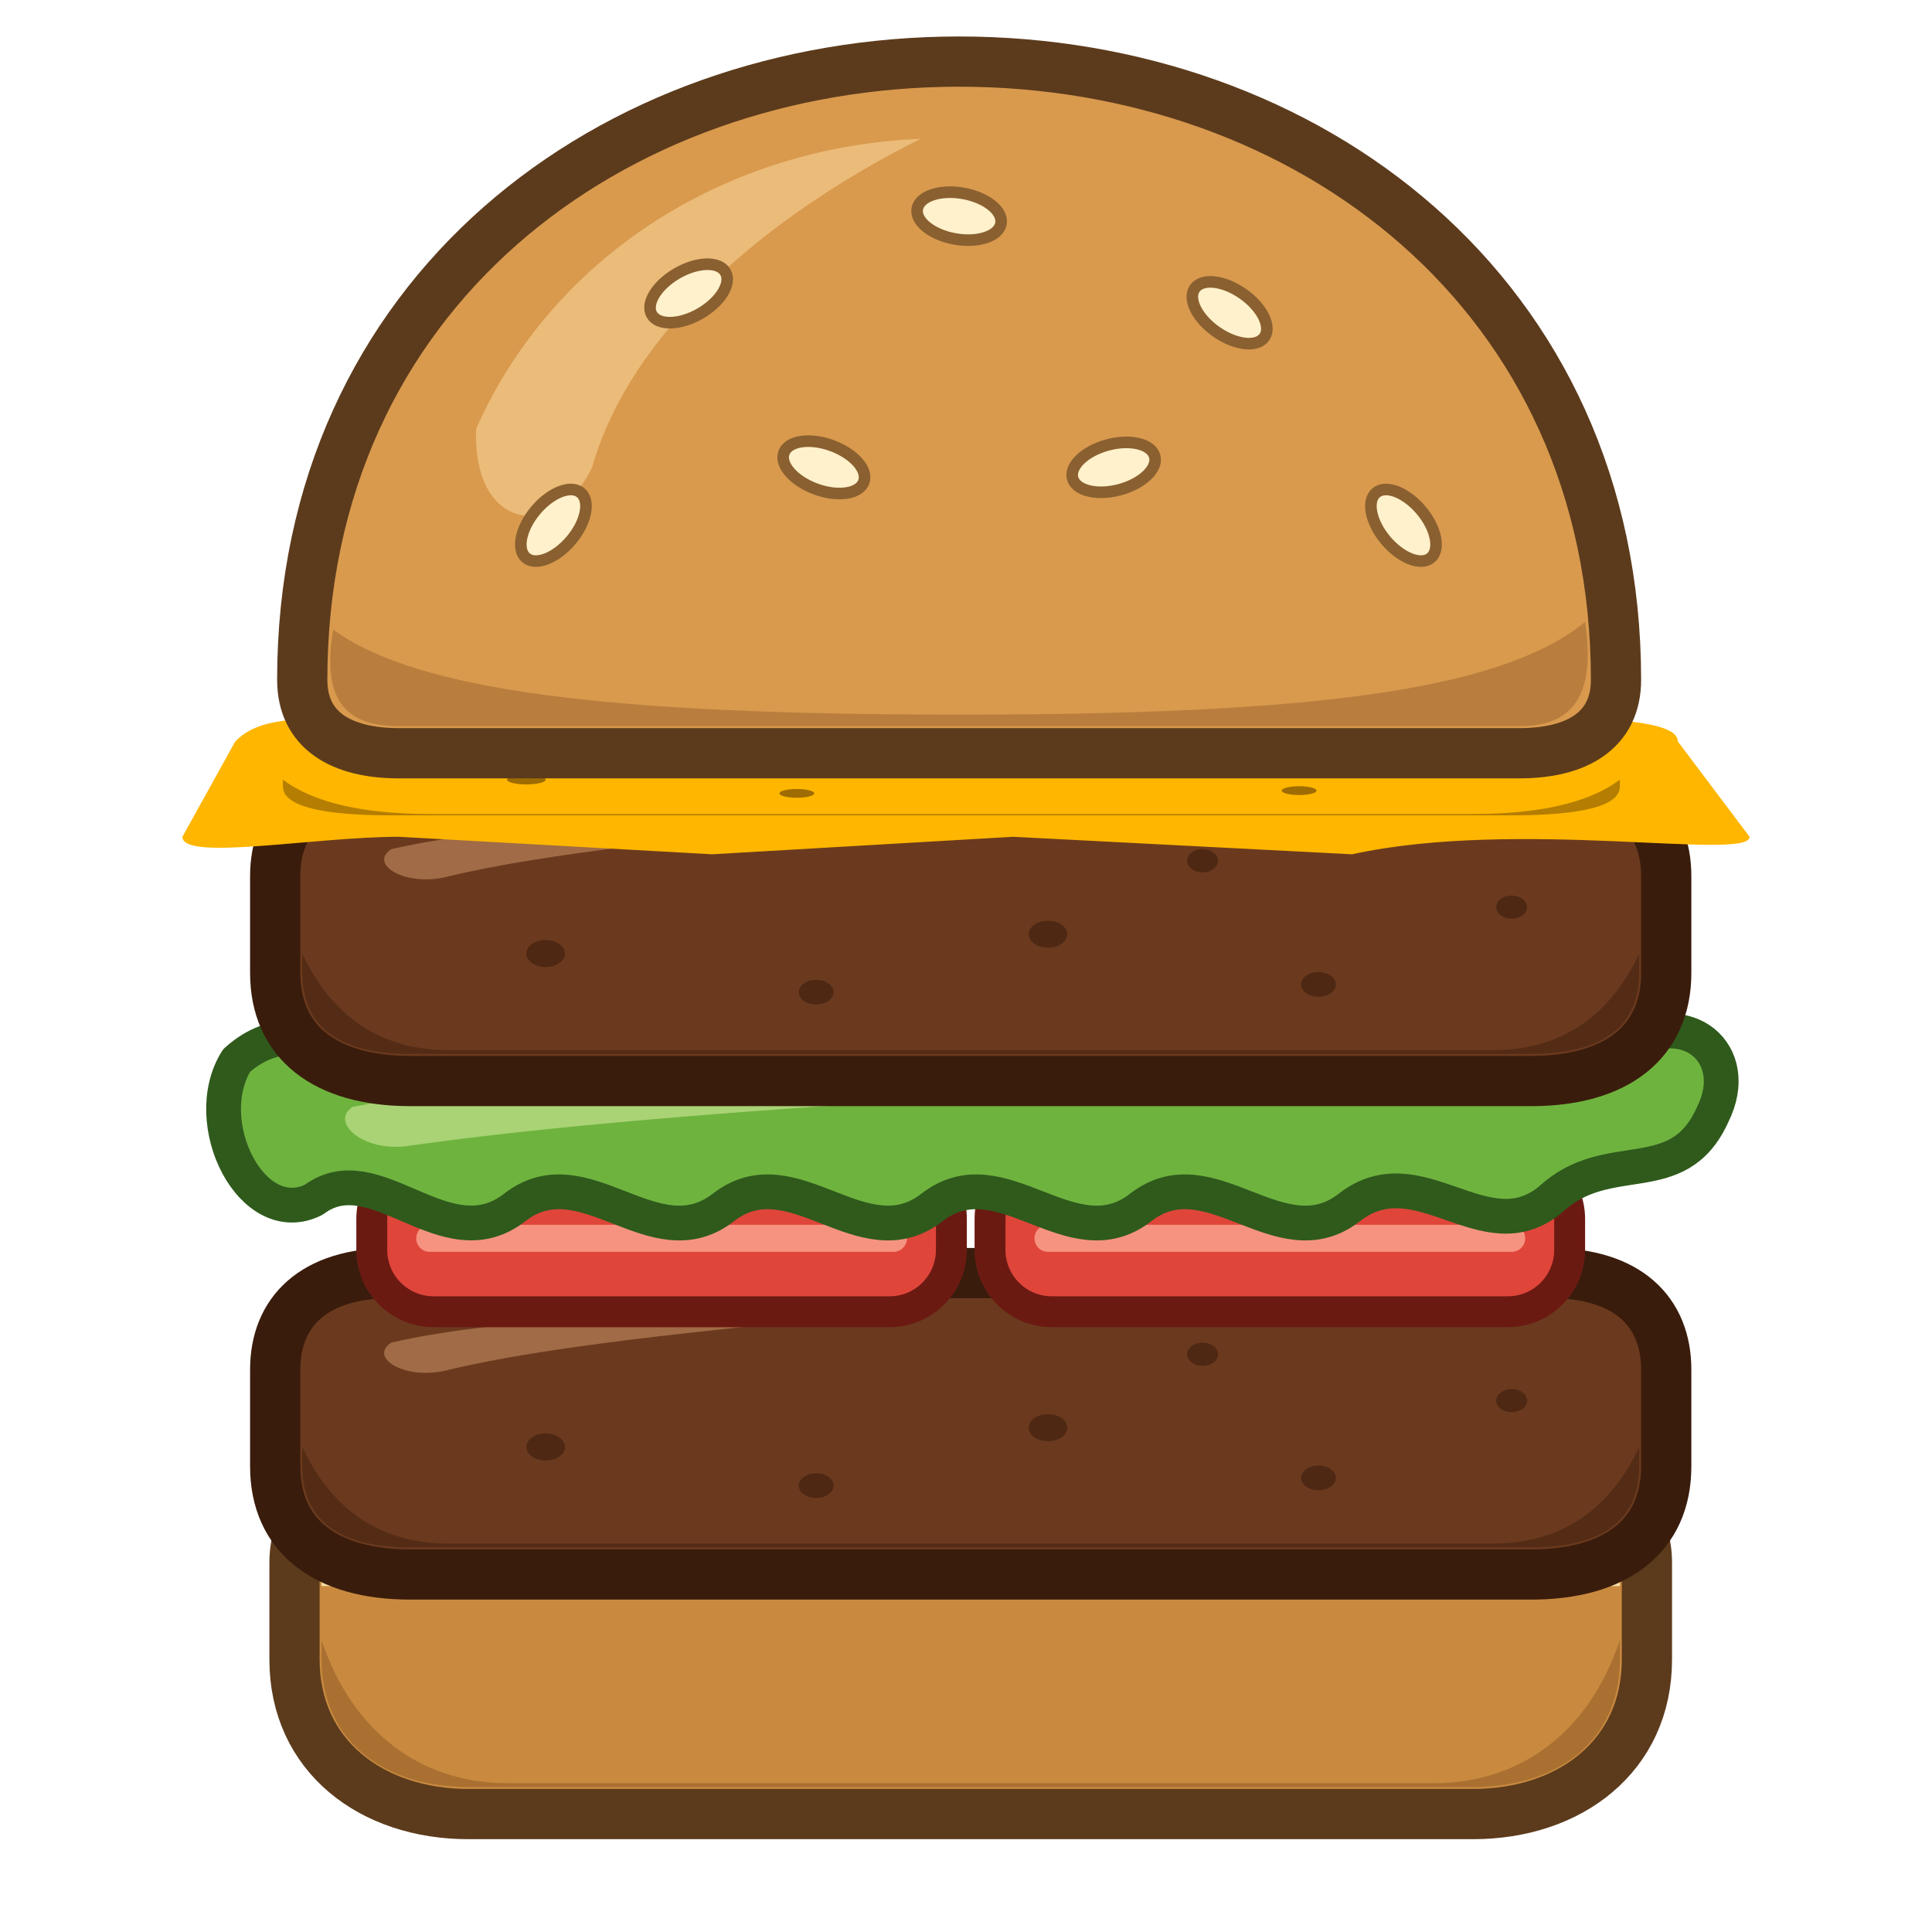
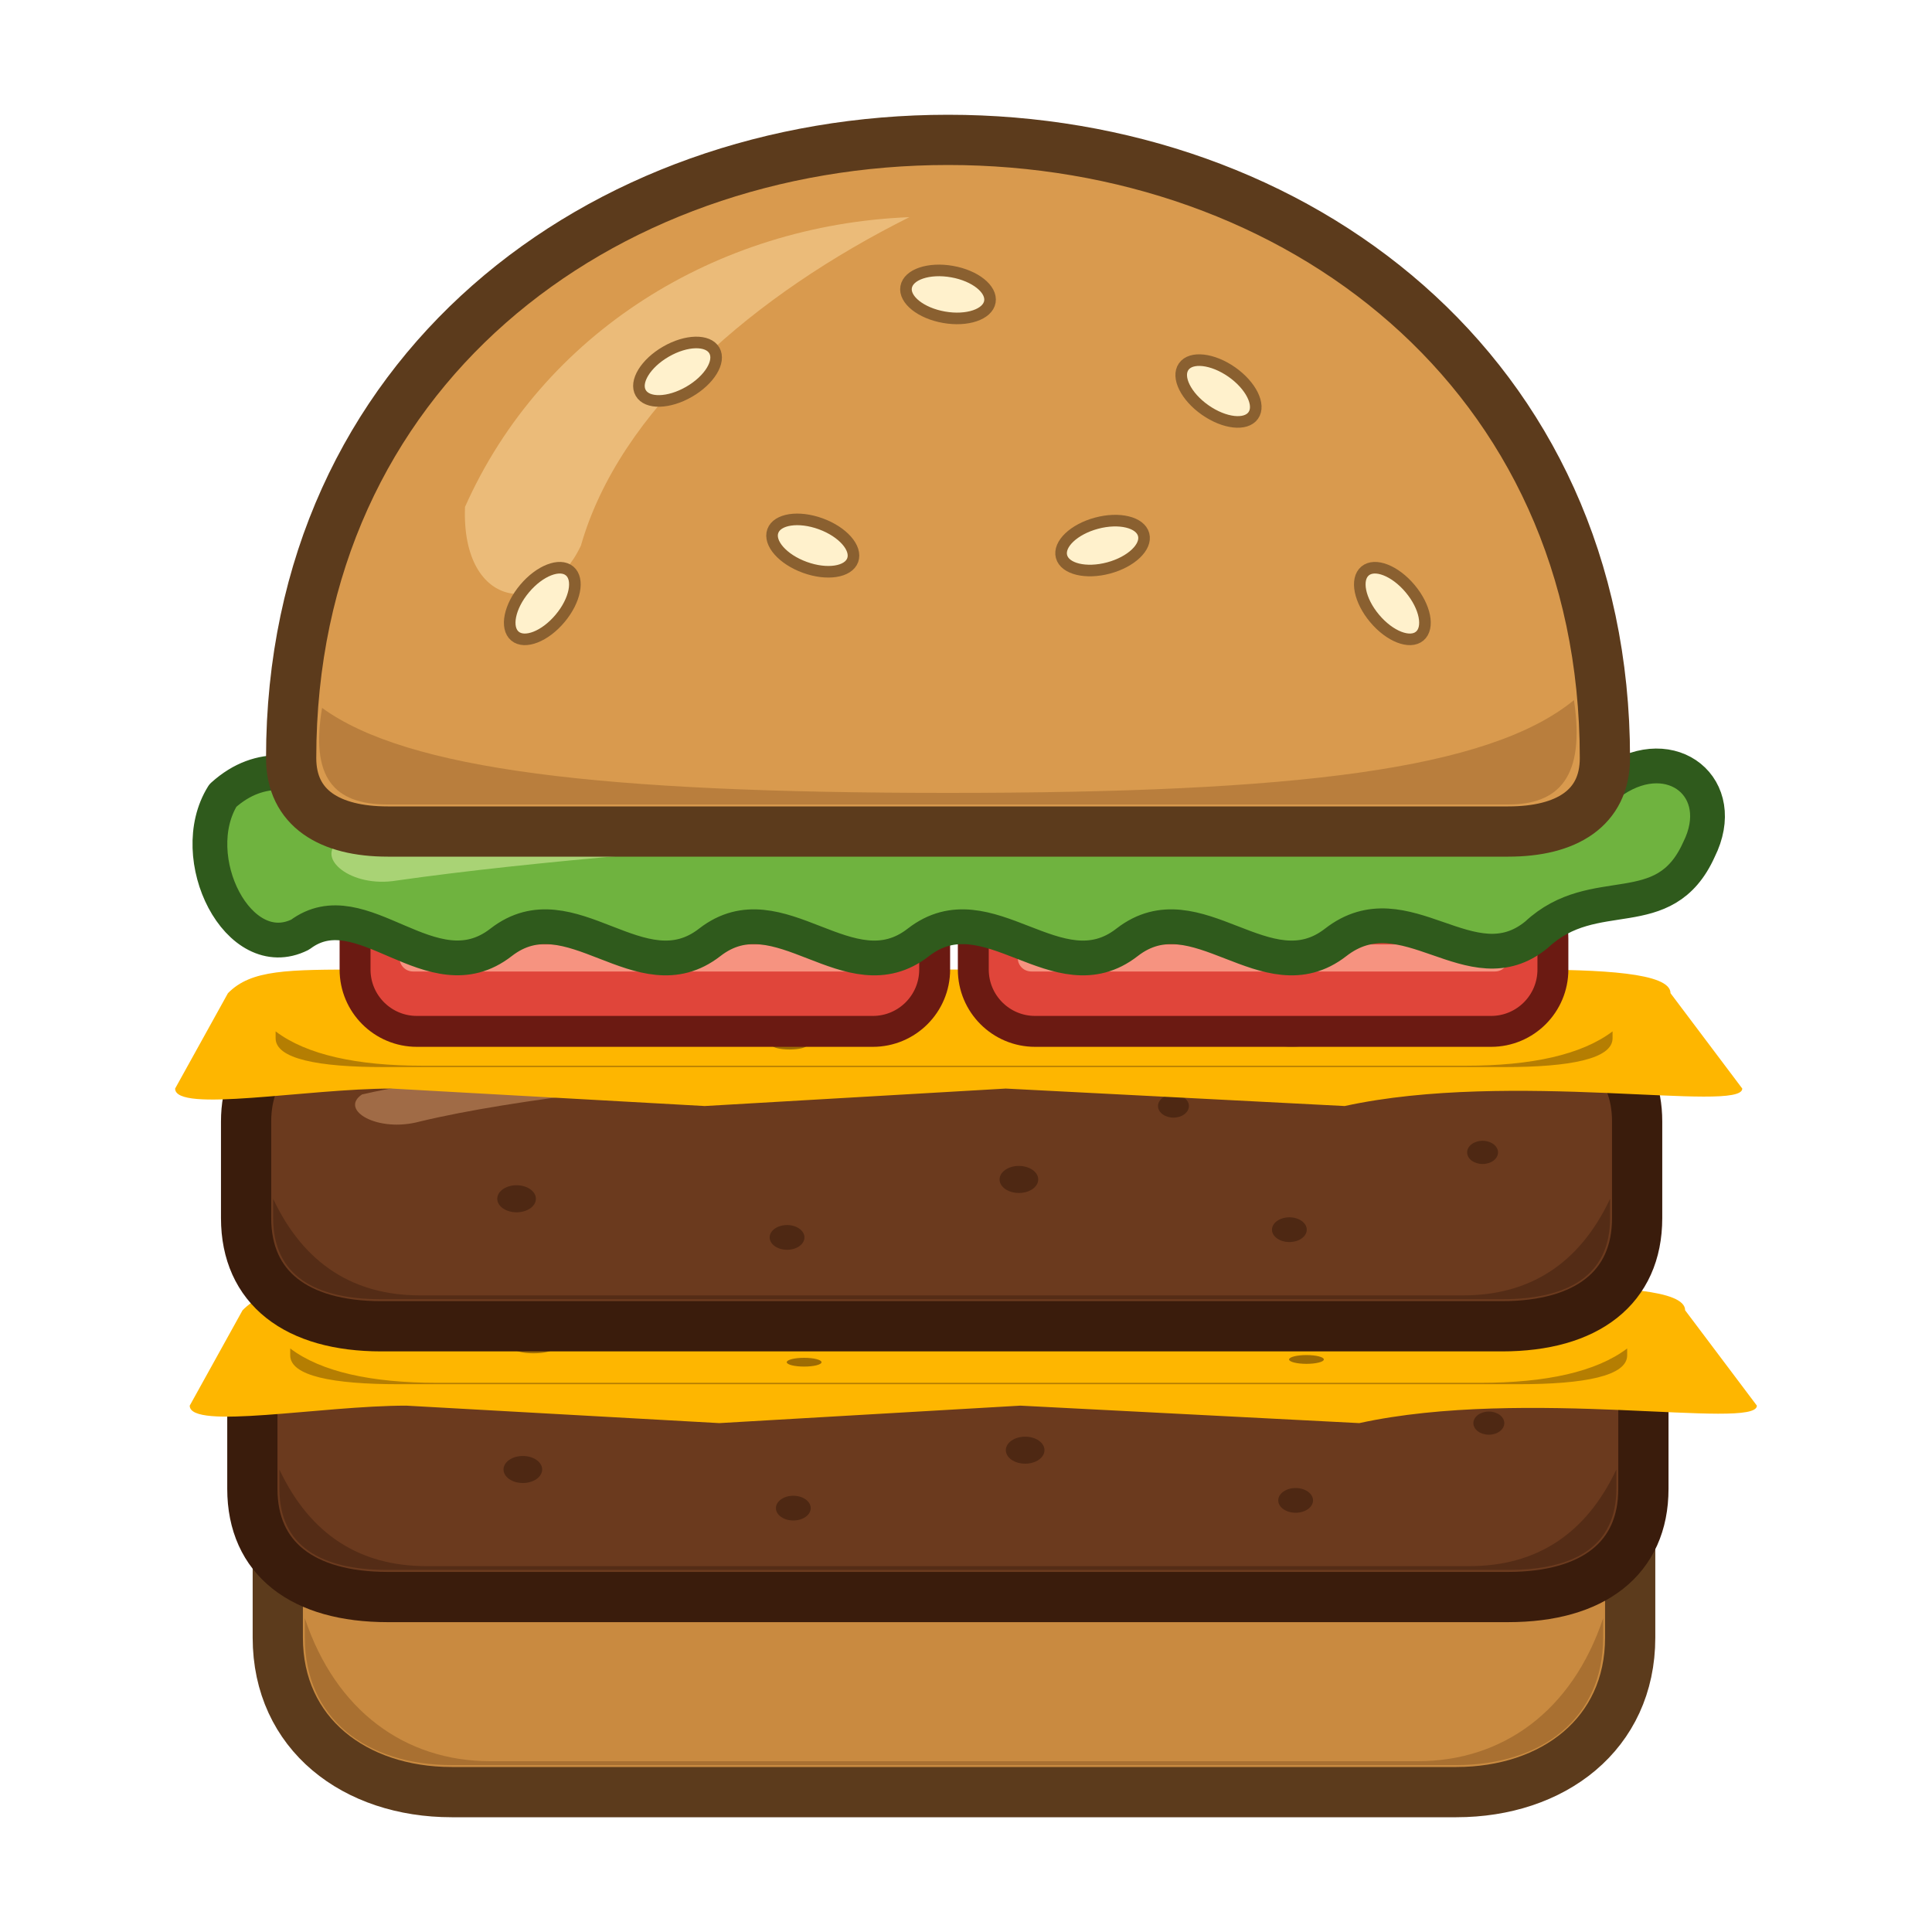
<svg xmlns="http://www.w3.org/2000/svg" width="50" height="50" viewBox="0 0 50 50" fill="none">
-   <path d="M9.122 38.948H41.122C42.122 38.948 42.622 39.448 42.622 40.448V42.948C42.622 45.448 40.622 46.948 38.122 46.948H12.122C9.622 46.948 7.622 45.448 7.622 42.948V40.448C7.622 39.448 8.122 38.948 9.122 38.948Z" fill="#C98A40" stroke-width="1.3" stroke-linejoin="round" stroke="#5C3B1C" />
-   <path opacity="0.34" d="M8.322 42.448C9.122 44.848 10.922 46.148 13.122 46.148H37.122C39.322 46.148 41.122 44.848 41.922 42.448V42.948C41.922 45.048 40.322 46.248 38.122 46.248H12.122C9.922 46.248 8.322 45.048 8.322 42.948V42.448Z" fill="#6B3F15" />
-   <path d="M8.322 40.048H41.922V41.048H8.322V40.048Z" fill="#F6DFA8" />
-   <path d="M7.122 35.448C7.122 33.948 8.122 32.948 10.122 32.948H40.122C42.122 32.948 43.122 33.948 43.122 35.448V37.948C43.122 39.748 41.822 40.748 39.622 40.748H10.622C8.422 40.748 7.122 39.748 7.122 37.948V35.448Z" fill="#6B3A1E" stroke-width="1.3" stroke-linejoin="round" stroke="#3A1C0C" />
-   <path opacity="0.34" d="M7.822 37.448C8.622 39.148 9.922 39.948 11.622 39.948H38.622C40.322 39.948 41.622 39.148 42.422 37.448V37.948C42.422 39.448 41.322 40.048 39.622 40.048H10.622C8.922 40.048 7.822 39.448 7.822 37.948V37.448Z" fill="#2A1206" />
-   <path opacity="0.48" d="M10.122 34.748C13.122 34.048 18.122 33.948 22.122 34.048C18.122 34.448 14.122 34.848 11.622 35.448C10.522 35.748 9.522 35.148 10.122 34.748Z" fill="#D9A070" />
+   <path d="M8.689 38.38H40.689C41.689 38.38 42.189 38.88 42.189 39.88V42.38C42.189 44.88 40.189 46.38 37.689 46.38H11.689C9.189 46.38 7.189 44.88 7.189 42.38V39.88C7.189 38.88 7.689 38.38 8.689 38.38Z" fill="#C98A40" stroke-width="1.3" stroke-linejoin="round" stroke="#5C3B1C" />
+   <path opacity="0.34" d="M7.889 41.88C8.689 44.28 10.489 45.58 12.689 45.58H36.689C38.889 45.58 40.689 44.28 41.489 41.88V42.38C41.489 44.48 39.889 45.68 37.689 45.68H11.689C9.489 45.68 7.889 44.48 7.889 42.38V41.88Z" fill="#6B3F15" />
+   <path d="M7.889 39.48H41.489V40.48H7.889V39.48Z" fill="#F6DFA8" />
+   <path d="M6.531 36.031C6.531 34.531 7.531 33.531 9.531 33.531H39.531C41.531 33.531 42.531 34.531 42.531 36.031V38.531C42.531 40.331 41.231 41.331 39.031 41.331H10.031C7.831 41.331 6.531 40.331 6.531 38.531V36.031Z" fill="#6B3A1E" stroke-width="1.3" stroke-linejoin="round" stroke="#3A1C0C" />
+   <path opacity="0.34" d="M7.231 38.031C8.031 39.73 9.331 40.531 11.031 40.531H38.031C39.731 40.531 41.031 39.73 41.831 38.031V38.531C41.831 40.031 40.731 40.63 39.031 40.63H10.031C8.331 40.63 7.231 40.031 7.231 38.531V38.031Z" fill="#2A1206" />
+   <path opacity="0.48" d="M9.531 35.331C12.531 34.63 17.531 34.531 21.531 34.63C17.531 35.031 13.531 35.431 11.031 36.031C9.931 36.331 8.931 35.73 9.531 35.331Z" fill="#D9A070" />
  <g opacity="0.45">
-     <path d="M14.122 37.798C14.398 37.798 14.622 37.641 14.622 37.448C14.622 37.255 14.398 37.098 14.122 37.098C13.846 37.098 13.622 37.255 13.622 37.448C13.622 37.641 13.846 37.798 14.122 37.798Z" fill="#2A1206" />
-     <path d="M21.122 38.768C21.37 38.768 21.572 38.625 21.572 38.448C21.572 38.271 21.37 38.128 21.122 38.128C20.873 38.128 20.672 38.271 20.672 38.448C20.672 38.625 20.873 38.768 21.122 38.768Z" fill="#2A1206" />
-     <path d="M27.122 37.298C27.398 37.298 27.622 37.141 27.622 36.948C27.622 36.755 27.398 36.598 27.122 36.598C26.846 36.598 26.622 36.755 26.622 36.948C26.622 37.141 26.846 37.298 27.122 37.298Z" fill="#2A1206" />
-     <path d="M34.122 38.568C34.37 38.568 34.572 38.425 34.572 38.248C34.572 38.071 34.37 37.928 34.122 37.928C33.873 37.928 33.672 38.071 33.672 38.248C33.672 38.425 33.873 38.568 34.122 38.568Z" fill="#2A1206" />
-     <path d="M39.122 36.548C39.343 36.548 39.522 36.413 39.522 36.248C39.522 36.082 39.343 35.948 39.122 35.948C38.901 35.948 38.722 36.082 38.722 36.248C38.722 36.413 38.901 36.548 39.122 36.548Z" fill="#2A1206" />
-     <path d="M31.122 35.348C31.343 35.348 31.522 35.214 31.522 35.048C31.522 34.882 31.343 34.748 31.122 34.748C30.901 34.748 30.722 34.882 30.722 35.048C30.722 35.214 30.901 35.348 31.122 35.348Z" fill="#2A1206" />
+     <path d="M13.531 38.38C13.807 38.38 14.031 38.224 14.031 38.03C14.031 37.837 13.807 37.681 13.531 37.681C13.255 37.681 13.031 37.837 13.031 38.03C13.031 38.224 13.255 38.38 13.531 38.38Z" fill="#2A1206" />
+     <path d="M20.531 39.35C20.78 39.35 20.981 39.207 20.981 39.03C20.981 38.854 20.78 38.71 20.531 38.71C20.283 38.71 20.081 38.854 20.081 39.03C20.081 39.207 20.283 39.35 20.531 39.35Z" fill="#2A1206" />
+     <path d="M26.531 37.88C26.807 37.88 27.031 37.724 27.031 37.53C27.031 37.337 26.807 37.181 26.531 37.181C26.255 37.181 26.031 37.337 26.031 37.53C26.031 37.724 26.255 37.88 26.531 37.88Z" fill="#2A1206" />
+     <path d="M33.531 39.15C33.78 39.15 33.981 39.007 33.981 38.83C33.981 38.654 33.78 38.51 33.531 38.51C33.283 38.51 33.081 38.654 33.081 38.83C33.081 39.007 33.283 39.15 33.531 39.15Z" fill="#2A1206" />
+     <path d="M38.531 37.13C38.752 37.13 38.931 36.996 38.931 36.831C38.931 36.665 38.752 36.531 38.531 36.531C38.31 36.531 38.131 36.665 38.131 36.831C38.131 36.996 38.31 37.13 38.531 37.13Z" fill="#2A1206" />
+     <path d="M30.531 35.93C30.752 35.93 30.931 35.796 30.931 35.63C30.931 35.465 30.752 35.33 30.531 35.33C30.31 35.33 30.131 35.465 30.131 35.63C30.131 35.796 30.31 35.93 30.531 35.93Z" fill="#2A1206" />
  </g>
-   <path d="M23.022 29.948H11.222C10.338 29.948 9.622 30.664 9.622 31.548V32.348C9.622 33.231 10.338 33.948 11.222 33.948H23.022C23.906 33.948 24.622 33.231 24.622 32.348V31.548C24.622 30.664 23.906 29.948 23.022 29.948Z" fill="#E0453A" stroke-width="0.8" stroke="#6B1A12" />
-   <path d="M39.022 29.948H27.222C26.338 29.948 25.622 30.664 25.622 31.548V32.348C25.622 33.231 26.338 33.948 27.222 33.948H39.022C39.906 33.948 40.622 33.231 40.622 32.348V31.548C40.622 30.664 39.906 29.948 39.022 29.948Z" fill="#E0453A" stroke-width="0.8" stroke="#6B1A12" />
-   <path opacity="0.7" d="M11.122 32.048H23.122M27.122 32.048H39.122" stroke-width="0.7" stroke-linecap="round" stroke="#FFB49E" />
-   <path d="M6.122 27.448C8.122 25.648 10.122 28.648 12.122 27.048C14.122 25.448 16.122 28.648 18.122 27.048C20.122 25.448 22.122 28.648 24.122 27.048C26.122 25.448 28.122 28.648 30.122 27.048C32.122 25.448 34.122 28.648 36.122 27.048C38.122 25.448 40.122 28.648 42.122 27.048C43.622 26.048 45.122 27.248 44.322 28.848C43.422 30.848 41.622 29.648 40.122 31.048C38.422 32.448 36.722 29.848 34.922 31.248C33.122 32.648 31.322 29.848 29.522 31.248C27.722 32.648 25.922 29.848 24.122 31.248C22.322 32.648 20.522 29.848 18.722 31.248C16.922 32.648 15.122 29.848 13.322 31.248C11.522 32.648 9.722 29.848 8.122 31.048C6.522 31.848 5.122 29.048 6.122 27.448Z" fill="#6FB33F" stroke-width="0.9" stroke-linejoin="round" stroke="#2F5A1C" />
-   <path opacity="0.48" d="M9.122 28.648C13.122 27.848 19.122 27.948 24.122 28.448C19.122 28.748 14.122 29.148 10.622 29.648C9.422 29.848 8.522 29.048 9.122 28.648Z" fill="#E8F7B0" />
-   <path d="M7.122 22.677C7.122 21.177 8.122 20.177 10.122 20.177H40.122C42.122 20.177 43.122 21.177 43.122 22.677V25.177C43.122 26.977 41.822 27.977 39.622 27.977H10.622C8.422 27.977 7.122 26.977 7.122 25.177V22.677Z" fill="#6B3A1E" stroke-width="1.3" stroke-linejoin="round" stroke="#3A1C0C" />
-   <path opacity="0.34" d="M7.822 24.677C8.622 26.377 9.922 27.177 11.622 27.177H38.622C40.322 27.177 41.622 26.377 42.422 24.677V25.177C42.422 26.677 41.322 27.277 39.622 27.277H10.622C8.922 27.277 7.822 26.677 7.822 25.177V24.677Z" fill="#2A1206" />
-   <path opacity="0.48" d="M10.122 21.977C13.122 21.277 18.122 21.177 22.122 21.277C18.122 21.677 14.122 22.077 11.622 22.677C10.522 22.977 9.522 22.377 10.122 21.977Z" fill="#D9A070" />
+   <path d="M6.277 33.91C6.877 33.298 7.811 33.298 9.811 33.298H39.811C41.811 33.298 43.611 33.377 43.611 33.91L45.468 36.378C45.468 37.018 39.48 35.889 35.179 36.83L26.407 36.378L18.616 36.83L10.514 36.378C8.314 36.378 4.91 37.018 4.91 36.378L6.277 33.91Z" fill="#FEB600" />
+   <path opacity="0.34" d="M7.511 34.898C8.311 35.503 9.611 35.787 11.311 35.787H38.311C40.011 35.787 41.311 35.503 42.111 34.898V35.076C42.111 35.609 41.011 35.823 39.311 35.823H10.311C8.611 35.823 7.511 35.609 7.511 35.076V34.898Z" fill="#2A1206" />
+   <path opacity="0.48" d="M9.811 33.938C12.811 33.689 17.811 33.654 21.811 33.689C17.811 33.831 13.811 33.974 11.311 34.187C10.211 34.294 9.211 34.08 9.811 33.938Z" fill="#D9A070" />
  <g opacity="0.45">
-     <path d="M14.122 25.027C14.398 25.027 14.622 24.87 14.622 24.677C14.622 24.483 14.398 24.327 14.122 24.327C13.846 24.327 13.622 24.483 13.622 24.677C13.622 24.87 13.846 25.027 14.122 25.027Z" fill="#2A1206" />
-     <path d="M21.122 25.997C21.37 25.997 21.572 25.854 21.572 25.677C21.572 25.5 21.37 25.357 21.122 25.357C20.873 25.357 20.672 25.5 20.672 25.677C20.672 25.854 20.873 25.997 21.122 25.997Z" fill="#2A1206" />
-     <path d="M27.122 24.527C27.398 24.527 27.622 24.37 27.622 24.177C27.622 23.983 27.398 23.827 27.122 23.827C26.846 23.827 26.622 23.983 26.622 24.177C26.622 24.37 26.846 24.527 27.122 24.527Z" fill="#2A1206" />
-     <path d="M34.122 25.797C34.37 25.797 34.572 25.654 34.572 25.477C34.572 25.3 34.37 25.157 34.122 25.157C33.873 25.157 33.672 25.3 33.672 25.477C33.672 25.654 33.873 25.797 34.122 25.797Z" fill="#2A1206" />
-     <path d="M39.122 23.777C39.343 23.777 39.522 23.642 39.522 23.477C39.522 23.311 39.343 23.177 39.122 23.177C38.901 23.177 38.722 23.311 38.722 23.477C38.722 23.642 38.901 23.777 39.122 23.777Z" fill="#2A1206" />
-     <path d="M31.122 22.577C31.343 22.577 31.522 22.442 31.522 22.277C31.522 22.111 31.343 21.977 31.122 21.977C30.901 21.977 30.722 22.111 30.722 22.277C30.722 22.442 30.901 22.577 31.122 22.577Z" fill="#2A1206" />
+     <path d="M13.811 35.023C14.087 35.023 14.311 34.967 14.311 34.898C14.311 34.829 14.087 34.774 13.811 34.774C13.535 34.774 13.311 34.829 13.311 34.898C13.311 34.967 13.535 35.023 13.811 35.023Z" fill="#2A1206" />
+     <path d="M20.811 35.367C21.06 35.367 21.261 35.317 21.261 35.254C21.261 35.191 21.06 35.14 20.811 35.14C20.563 35.14 20.361 35.191 20.361 35.254C20.361 35.317 20.563 35.367 20.811 35.367Z" fill="#2A1206" />
+     <path d="M26.811 34.845C27.087 34.845 27.311 34.789 27.311 34.72C27.311 34.652 27.087 34.596 26.811 34.596C26.535 34.596 26.311 34.652 26.311 34.72C26.311 34.789 26.535 34.845 26.811 34.845Z" fill="#2A1206" />
+     <path d="M33.811 35.296C34.06 35.296 34.261 35.245 34.261 35.183C34.261 35.12 34.06 35.069 33.811 35.069C33.563 35.069 33.361 35.12 33.361 35.183C33.361 35.245 33.563 35.296 33.811 35.296Z" fill="#2A1206" />
+     <path d="M38.811 34.578C39.032 34.578 39.211 34.53 39.211 34.471C39.211 34.413 39.032 34.365 38.811 34.365C38.59 34.365 38.411 34.413 38.411 34.471C38.411 34.53 38.59 34.578 38.811 34.578Z" fill="#2A1206" />
+     <path d="M30.811 34.151C31.032 34.151 31.211 34.104 31.211 34.045C31.211 33.986 31.032 33.938 30.811 33.938C30.59 33.938 30.411 33.986 30.411 34.045C30.411 34.104 30.59 34.151 30.811 34.151Z" fill="#2A1206" />
  </g>
-   <path d="M6.088 19.189C6.688 18.577 7.622 18.577 9.622 18.577H39.622C41.622 18.577 43.422 18.656 43.422 19.189L45.279 21.656C45.279 22.296 39.291 21.168 34.99 22.109L26.218 21.656L18.427 22.109L10.325 21.656C8.125 21.656 4.721 22.296 4.721 21.656L6.088 19.189Z" fill="#FEB600" />
-   <path opacity="0.34" d="M7.322 20.177C8.122 20.781 9.422 21.066 11.122 21.066H38.122C39.822 21.066 41.122 20.781 41.922 20.177V20.355C41.922 20.888 40.822 21.101 39.122 21.101H10.122C8.422 21.101 7.322 20.888 7.322 20.355V20.177Z" fill="#2A1206" />
-   <path opacity="0.48" d="M9.622 19.217C12.622 18.968 17.622 18.932 21.622 18.968C17.622 19.11 13.622 19.252 11.122 19.466C10.022 19.572 9.022 19.359 9.622 19.217Z" fill="#D9A070" />
+   <path d="M6.369 29.024C6.369 27.524 7.369 26.524 9.369 26.524H39.369C41.369 26.524 42.369 27.524 42.369 29.024V31.524C42.369 33.324 41.069 34.324 38.869 34.324H9.869C7.669 34.324 6.369 33.324 6.369 31.524V29.024Z" fill="#6B3A1E" stroke-width="1.3" stroke-linejoin="round" stroke="#3A1C0C" />
+   <path opacity="0.34" d="M7.069 31.024C7.869 32.724 9.169 33.524 10.869 33.524H37.869C39.569 33.524 40.869 32.724 41.669 31.024V31.524C41.669 33.024 40.569 33.624 38.869 33.624H9.869C8.169 33.624 7.069 33.024 7.069 31.524V31.024Z" fill="#2A1206" />
+   <path opacity="0.48" d="M9.369 28.324C12.369 27.624 17.369 27.524 21.369 27.624C17.369 28.024 13.369 28.424 10.869 29.024C9.769 29.324 8.769 28.724 9.369 28.324Z" fill="#D9A070" />
  <g opacity="0.45">
-     <path d="M13.622 20.301C13.898 20.301 14.122 20.245 14.122 20.177C14.122 20.108 13.898 20.052 13.622 20.052C13.346 20.052 13.122 20.108 13.122 20.177C13.122 20.245 13.346 20.301 13.622 20.301Z" fill="#2A1206" />
-     <path d="M20.622 20.646C20.87 20.646 21.072 20.595 21.072 20.532C21.072 20.47 20.87 20.419 20.622 20.419C20.373 20.419 20.172 20.47 20.172 20.532C20.172 20.595 20.373 20.646 20.622 20.646Z" fill="#2A1206" />
-     <path d="M26.622 20.123C26.898 20.123 27.122 20.068 27.122 19.999C27.122 19.93 26.898 19.875 26.622 19.875C26.346 19.875 26.122 19.93 26.122 19.999C26.122 20.068 26.346 20.123 26.622 20.123Z" fill="#2A1206" />
-     <path d="M33.622 20.575C33.87 20.575 34.072 20.524 34.072 20.461C34.072 20.398 33.87 20.347 33.622 20.347C33.373 20.347 33.172 20.398 33.172 20.461C33.172 20.524 33.373 20.575 33.622 20.575Z" fill="#2A1206" />
-     <path d="M38.622 19.857C38.843 19.857 39.022 19.809 39.022 19.75C39.022 19.691 38.843 19.643 38.622 19.643C38.401 19.643 38.222 19.691 38.222 19.75C38.222 19.809 38.401 19.857 38.622 19.857Z" fill="#2A1206" />
-     <path d="M30.622 19.43C30.843 19.43 31.022 19.382 31.022 19.323C31.022 19.265 30.843 19.217 30.622 19.217C30.401 19.217 30.222 19.265 30.222 19.323C30.222 19.382 30.401 19.43 30.622 19.43Z" fill="#2A1206" />
+     <path d="M13.369 31.374C13.645 31.374 13.869 31.218 13.869 31.024C13.869 30.831 13.645 30.674 13.369 30.674C13.093 30.674 12.869 30.831 12.869 31.024C12.869 31.218 13.093 31.374 13.369 31.374Z" fill="#2A1206" />
+     <path d="M20.369 32.344C20.618 32.344 20.819 32.201 20.819 32.024C20.819 31.848 20.618 31.704 20.369 31.704C20.121 31.704 19.919 31.848 19.919 32.024C19.919 32.201 20.121 32.344 20.369 32.344Z" fill="#2A1206" />
+     <path d="M26.369 30.874C26.645 30.874 26.869 30.718 26.869 30.524C26.869 30.331 26.645 30.174 26.369 30.174C26.093 30.174 25.869 30.331 25.869 30.524C25.869 30.718 26.093 30.874 26.369 30.874Z" fill="#2A1206" />
+     <path d="M33.369 32.144C33.618 32.144 33.819 32.001 33.819 31.824C33.819 31.648 33.618 31.504 33.369 31.504C33.121 31.504 32.919 31.648 32.919 31.824C32.919 32.001 33.121 32.144 33.369 32.144Z" fill="#2A1206" />
+     <path d="M38.369 30.124C38.59 30.124 38.769 29.99 38.769 29.824C38.769 29.659 38.59 29.524 38.369 29.524C38.148 29.524 37.969 29.659 37.969 29.824C37.969 29.99 38.148 30.124 38.369 30.124Z" fill="#2A1206" />
+     <path d="M30.369 28.924C30.59 28.924 30.769 28.79 30.769 28.624C30.769 28.459 30.59 28.324 30.369 28.324C30.148 28.324 29.969 28.459 29.969 28.624C29.969 28.79 30.148 28.924 30.369 28.924Z" fill="#2A1206" />
  </g>
-   <path d="M7.822 17.595C7.822 7.594 15.822 1.594 24.822 1.594C33.822 1.594 41.822 7.594 41.822 17.595C41.822 18.895 40.822 19.494 39.322 19.494H10.322C8.822 19.494 7.822 18.895 7.822 17.595Z" fill="#D99A4E" stroke-width="1.3" stroke-linejoin="round" stroke="#5C3B1C" />
-   <path opacity="0.34" d="M8.622 16.294C10.822 17.895 15.822 18.494 24.822 18.494C33.822 18.494 38.822 17.895 41.022 16.095C41.322 18.095 40.622 18.794 39.322 18.794H10.322C8.922 18.794 8.322 18.095 8.622 16.294Z" fill="#7A4A1C" />
-   <path opacity="0.48" d="M12.322 11.095C14.322 6.594 18.822 3.794 23.822 3.594C19.822 5.594 16.322 8.594 15.322 12.095C14.422 13.995 12.222 13.794 12.322 11.095Z" fill="#FFE0A8" />
-   <path d="M18.122 8.114C18.648 7.81 18.94 7.331 18.774 7.044C18.609 6.758 18.048 6.771 17.522 7.075C16.996 7.379 16.703 7.858 16.869 8.144C17.035 8.431 17.596 8.418 18.122 8.114Z" fill="#FFF1CC" stroke-width="0.3" stroke="#8A6030" />
-   <path d="M24.718 6.185C25.316 6.291 25.848 6.112 25.905 5.785C25.963 5.459 25.524 5.109 24.926 5.004C24.328 4.898 23.796 5.077 23.739 5.403C23.681 5.73 24.119 6.08 24.718 6.185Z" fill="#FFF1CC" stroke-width="0.3" stroke="#8A6030" />
-   <path d="M31.478 8.586C31.975 8.934 32.533 8.997 32.723 8.725C32.913 8.454 32.664 7.951 32.166 7.603C31.668 7.255 31.111 7.192 30.921 7.464C30.731 7.735 30.98 8.238 31.478 8.586Z" fill="#FFF1CC" stroke-width="0.3" stroke="#8A6030" />
-   <path d="M21.117 12.658C21.688 12.866 22.242 12.782 22.355 12.471C22.469 12.159 22.098 11.739 21.527 11.531C20.956 11.323 20.401 11.407 20.288 11.718C20.175 12.03 20.546 12.45 21.117 12.658Z" fill="#FFF1CC" stroke-width="0.3" stroke="#8A6030" />
-   <path d="M28.977 12.674C29.564 12.517 29.97 12.13 29.884 11.81C29.799 11.49 29.253 11.358 28.666 11.515C28.08 11.672 27.674 12.059 27.759 12.379C27.845 12.699 28.39 12.831 28.977 12.674Z" fill="#FFF1CC" stroke-width="0.3" stroke="#8A6030" />
-   <path d="M35.862 13.98C36.253 14.446 36.775 14.65 37.029 14.437C37.283 14.224 37.172 13.674 36.782 13.209C36.391 12.743 35.869 12.539 35.615 12.752C35.361 12.965 35.472 13.515 35.862 13.98Z" fill="#FFF1CC" stroke-width="0.3" stroke="#8A6030" />
-   <path d="M14.781 13.98C15.172 13.515 15.283 12.965 15.029 12.752C14.775 12.539 14.253 12.743 13.862 13.209C13.472 13.674 13.361 14.224 13.615 14.437C13.869 14.65 14.391 14.445 14.781 13.98Z" fill="#FFF1CC" stroke-width="0.3" stroke="#8A6030" />
+   <path d="M5.899 25.704C6.499 25.092 7.433 25.092 9.433 25.092H39.433C41.433 25.092 43.233 25.171 43.233 25.704L45.09 28.172C45.09 28.811 39.102 27.683 34.801 28.624L26.029 28.172L18.238 28.624L10.136 28.172C7.936 28.172 4.532 28.811 4.532 28.172L5.899 25.704Z" fill="#FEB600" />
+   <path opacity="0.34" d="M7.133 26.692C7.933 27.297 9.233 27.581 10.933 27.581H37.933C39.633 27.581 40.933 27.297 41.733 26.692V26.87C41.733 27.403 40.633 27.616 38.933 27.616H9.933C8.233 27.616 7.133 27.403 7.133 26.87V26.692Z" fill="#2A1206" />
+   <path opacity="0.48" d="M9.433 25.732C12.433 25.483 17.433 25.448 21.433 25.483C17.433 25.625 13.433 25.768 10.933 25.981C9.833 26.088 8.833 25.874 9.433 25.732Z" fill="#D9A070" />
+   <g opacity="0.45">
+     <path d="M13.433 26.817C13.709 26.817 13.933 26.761 13.933 26.692C13.933 26.623 13.709 26.568 13.433 26.568C13.157 26.568 12.933 26.623 12.933 26.692C12.933 26.761 13.157 26.817 13.433 26.817Z" fill="#2A1206" />
+     <path d="M20.433 27.161C20.682 27.161 20.883 27.11 20.883 27.048C20.883 26.985 20.682 26.934 20.433 26.934C20.184 26.934 19.983 26.985 19.983 27.048C19.983 27.11 20.184 27.161 20.433 27.161Z" fill="#2A1206" />
+     <path d="M26.433 26.639C26.709 26.639 26.933 26.583 26.933 26.514C26.933 26.446 26.709 26.39 26.433 26.39C26.157 26.39 25.933 26.446 25.933 26.514C25.933 26.583 26.157 26.639 26.433 26.639Z" fill="#2A1206" />
+     <path d="M33.433 27.09C33.682 27.09 33.883 27.039 33.883 26.977C33.883 26.914 33.682 26.863 33.433 26.863C33.184 26.863 32.983 26.914 32.983 26.977C32.983 27.039 33.184 27.09 33.433 27.09Z" fill="#2A1206" />
+     <path d="M38.433 26.372C38.654 26.372 38.833 26.324 38.833 26.265C38.833 26.206 38.654 26.159 38.433 26.159C38.212 26.159 38.033 26.206 38.033 26.265C38.033 26.324 38.212 26.372 38.433 26.372Z" fill="#2A1206" />
+     <path d="M30.433 25.945C30.654 25.945 30.833 25.898 30.833 25.839C30.833 25.78 30.654 25.732 30.433 25.732C30.212 25.732 30.033 25.78 30.033 25.839C30.033 25.898 30.212 25.945 30.433 25.945Z" fill="#2A1206" />
+   </g>
+   <path d="M22.589 22.692H10.789C9.905 22.692 9.189 23.408 9.189 24.292V25.092C9.189 25.976 9.905 26.692 10.789 26.692H22.589C23.473 26.692 24.189 25.976 24.189 25.092V24.292C24.189 23.408 23.473 22.692 22.589 22.692Z" fill="#E0453A" stroke-width="0.8" stroke="#6B1A12" />
+   <path d="M38.589 22.692H26.789C25.905 22.692 25.189 23.408 25.189 24.292V25.092C25.189 25.976 25.905 26.692 26.789 26.692H38.589C39.473 26.692 40.189 25.976 40.189 25.092V24.292C40.189 23.408 39.473 22.692 38.589 22.692Z" fill="#E0453A" stroke-width="0.8" stroke="#6B1A12" />
+   <path opacity="0.7" d="M10.689 24.792H22.689M26.689 24.792H38.689" stroke-width="0.7" stroke-linecap="round" stroke="#FFB49E" />
+   <path d="M5.768 20.588C7.768 18.788 9.768 21.788 11.768 20.188C13.768 18.588 15.768 21.788 17.768 20.188C19.768 18.588 21.768 21.788 23.768 20.188C25.768 18.588 27.768 21.788 29.768 20.188C31.768 18.588 33.768 21.788 35.768 20.188C37.768 18.588 39.768 21.788 41.768 20.188C43.268 19.188 44.768 20.388 43.968 21.988C43.068 23.988 41.268 22.788 39.768 24.188C38.068 25.588 36.368 22.988 34.568 24.388C32.768 25.788 30.968 22.988 29.168 24.388C27.368 25.788 25.568 22.988 23.768 24.388C21.968 25.788 20.168 22.988 18.368 24.388C16.568 25.788 14.768 22.988 12.968 24.388C11.168 25.788 9.368 22.988 7.768 24.188C6.168 24.988 4.768 22.188 5.768 20.588Z" fill="#6FB33F" stroke-width="0.9" stroke-linejoin="round" stroke="#2F5A1C" />
+   <path opacity="0.48" d="M8.768 21.788C12.768 20.988 18.768 21.088 23.768 21.588C18.768 21.888 13.768 22.288 10.268 22.788C9.068 22.988 8.168 22.188 8.768 21.788Z" fill="#E8F7B0" />
+   <path d="M7.535 19.619C7.535 9.62 15.534 3.62 24.535 3.62C33.535 3.62 41.535 9.62 41.535 19.619C41.535 20.919 40.535 21.52 39.035 21.52H10.034C8.535 21.52 7.535 20.919 7.535 19.619Z" fill="#D99A4E" stroke-width="1.3" stroke-linejoin="round" stroke="#5C3B1C" />
+   <path opacity="0.34" d="M8.335 18.32C10.534 19.919 15.534 20.52 24.535 20.52C33.535 20.52 38.535 19.919 40.734 18.119C41.035 20.119 40.334 20.82 39.035 20.82H10.034C8.634 20.82 8.034 20.119 8.335 18.32Z" fill="#7A4A1C" />
+   <path opacity="0.48" d="M12.034 13.12C14.034 8.62 18.535 5.82 23.535 5.62C19.535 7.62 16.035 10.62 15.034 14.12C14.134 16.02 11.934 15.819 12.034 13.12Z" fill="#FFE0A8" />
+   <path d="M17.834 10.139C18.361 9.835 18.653 9.357 18.487 9.07C18.321 8.783 17.761 8.796 17.235 9.1C16.708 9.404 16.416 9.883 16.582 10.169C16.747 10.457 17.308 10.443 17.834 10.139Z" fill="#FFF1CC" stroke-width="0.3" stroke="#8A6030" />
+   <path d="M24.43 8.21C25.029 8.316 25.56 8.137 25.618 7.811C25.675 7.484 25.237 7.134 24.639 7.029C24.04 6.923 23.509 7.102 23.451 7.429C23.394 7.755 23.832 8.105 24.43 8.21Z" fill="#FFF1CC" stroke-width="0.3" stroke="#8A6030" />
+   <path d="M31.19 10.611C31.688 10.96 32.245 11.022 32.435 10.751C32.626 10.479 32.376 9.977 31.879 9.628C31.381 9.28 30.823 9.217 30.633 9.489C30.443 9.76 30.693 10.263 31.19 10.611Z" fill="#FFF1CC" stroke-width="0.3" stroke="#8A6030" />
+   <path d="M20.829 14.683C21.4 14.891 21.955 14.807 22.068 14.496C22.181 14.184 21.811 13.764 21.24 13.556C20.669 13.348 20.114 13.432 20.001 13.743C19.887 14.055 20.258 14.476 20.829 14.683Z" fill="#FFF1CC" stroke-width="0.3" stroke="#8A6030" />
+   <path d="M28.69 14.699C29.277 14.542 29.683 14.155 29.597 13.835C29.511 13.515 28.966 13.383 28.379 13.54C27.792 13.697 27.386 14.084 27.472 14.404C27.558 14.724 28.103 14.856 28.69 14.699Z" fill="#FFF1CC" stroke-width="0.3" stroke="#8A6030" />
+   <path d="M35.575 16.005C35.965 16.471 36.488 16.675 36.742 16.462C36.995 16.249 36.885 15.699 36.494 15.234C36.104 14.768 35.581 14.564 35.328 14.777C35.074 14.99 35.184 15.54 35.575 16.005Z" fill="#FFF1CC" stroke-width="0.3" stroke="#8A6030" />
+   <path d="M14.494 16.005C14.885 15.54 14.995 14.99 14.742 14.777C14.488 14.564 13.965 14.768 13.575 15.234C13.184 15.699 13.074 16.249 13.327 16.462C13.581 16.675 14.104 16.471 14.494 16.005Z" fill="#FFF1CC" stroke-width="0.3" stroke="#8A6030" />
</svg>
